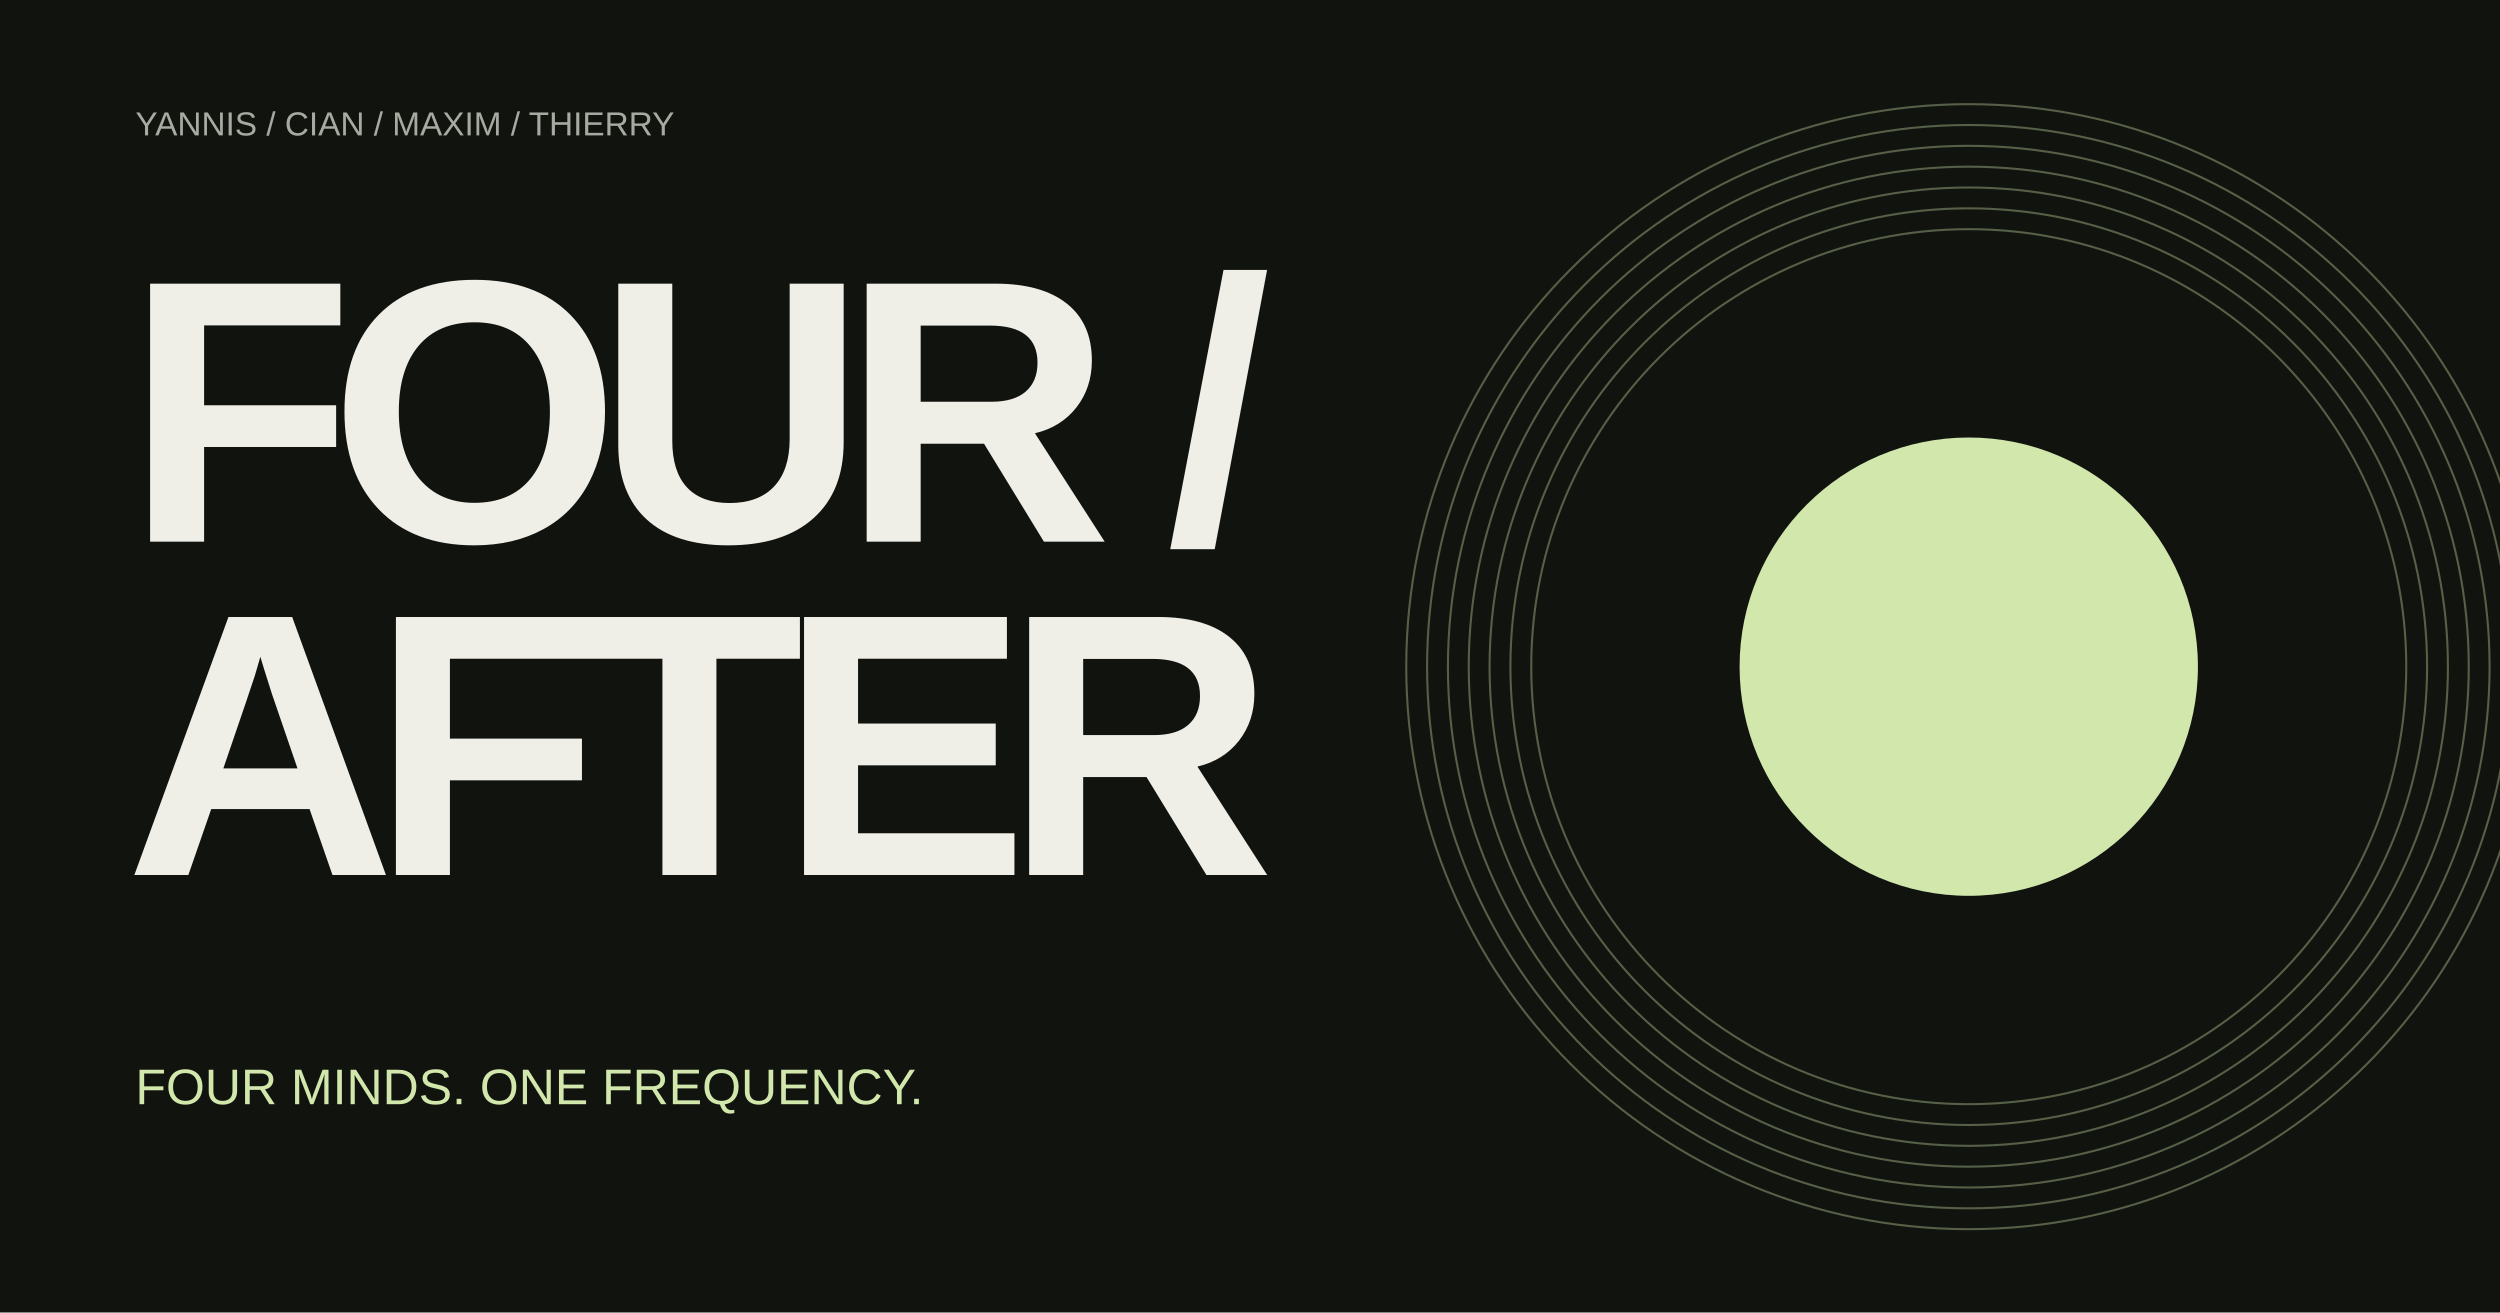
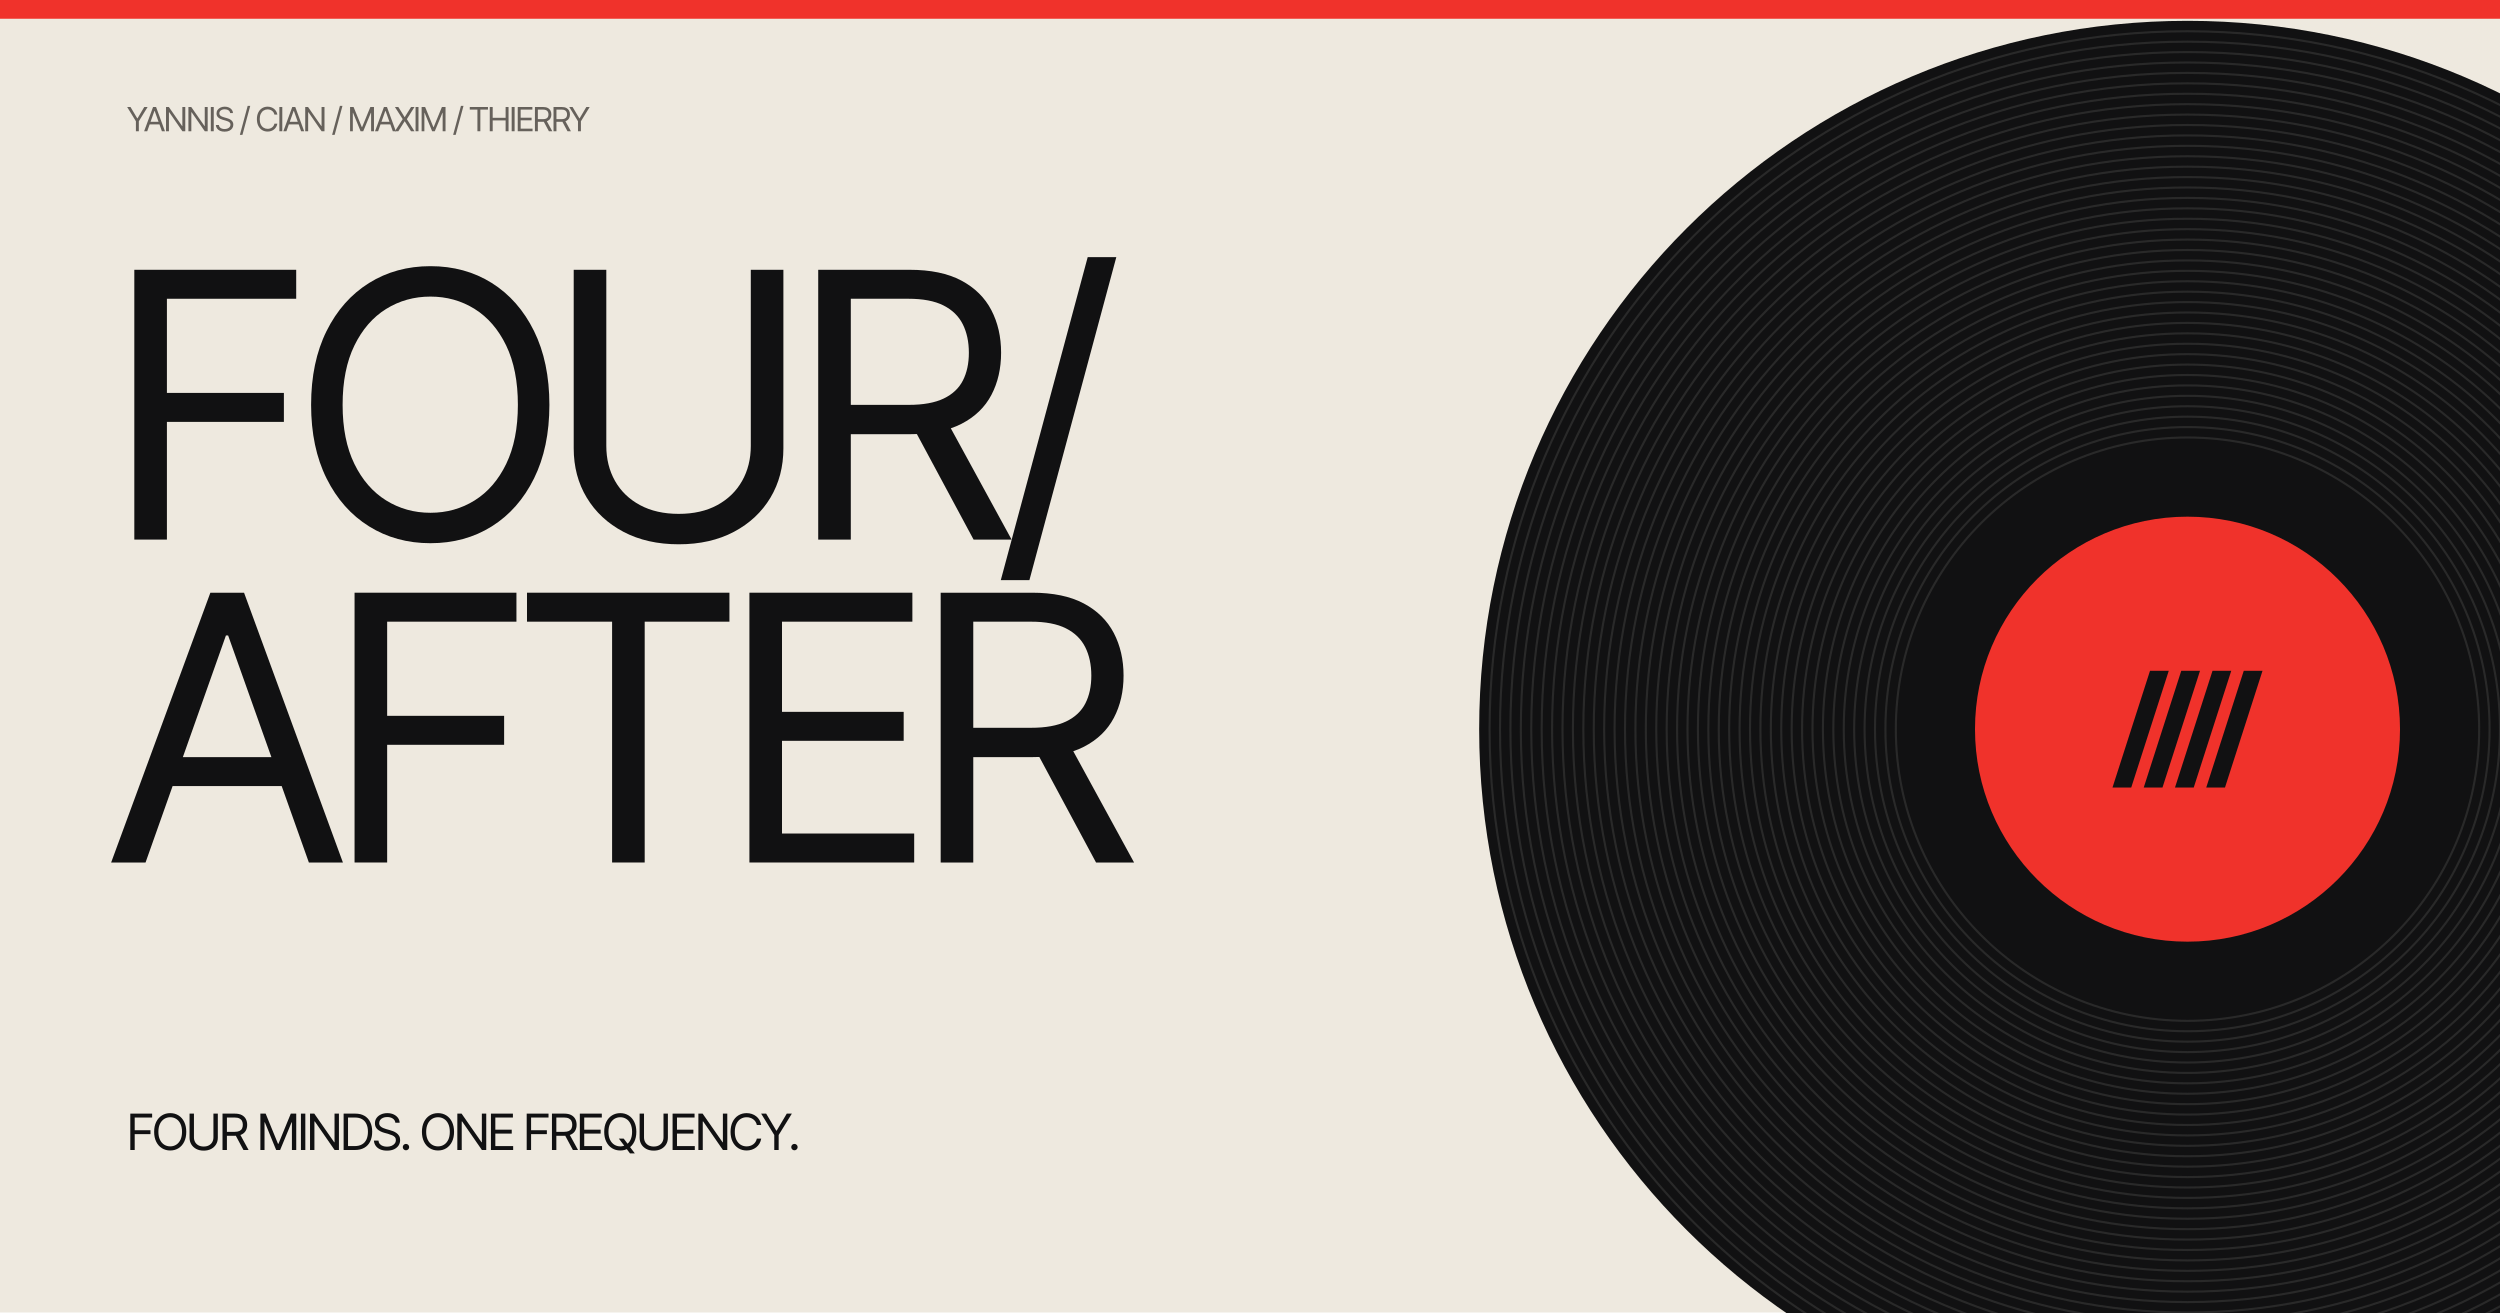
- <svg xmlns="http://www.w3.org/2000/svg" width="1200" height="630">
-   <rect width="1200" height="630" fill="#11130f" />
-   <g fill="none" stroke="#83936b" opacity=".6">
-     <circle cx="945" cy="320" r="270" />
-     <circle cx="945" cy="320" r="260" />
-     <circle cx="945" cy="320" r="250" />
-     <circle cx="945" cy="320" r="240" />
-     <circle cx="945" cy="320" r="230" />
-     <circle cx="945" cy="320" r="220" />
-     <circle cx="945" cy="320" r="210" />
+ <svg xmlns="http://www.w3.org/2000/svg" width="1200" height="630" viewBox="0 0 1200 630">
+   <rect width="1200" height="630" fill="#eee9df" />
+   <rect width="1200" height="9" fill="#f0322b" />
+   <circle cx="1050" cy="350" r="340" fill="#111112" />
+   <circle cx="1050" cy="350" r="140" fill="none" stroke="#aeaaa4" stroke-opacity=".16" />
+   <circle cx="1050" cy="350" r="145" fill="none" stroke="#aeaaa4" stroke-opacity=".16" />
+   <circle cx="1050" cy="350" r="150" fill="none" stroke="#aeaaa4" stroke-opacity=".16" />
+   <circle cx="1050" cy="350" r="155" fill="none" stroke="#aeaaa4" stroke-opacity=".16" />
+   <circle cx="1050" cy="350" r="160" fill="none" stroke="#aeaaa4" stroke-opacity=".16" />
+   <circle cx="1050" cy="350" r="165" fill="none" stroke="#aeaaa4" stroke-opacity=".16" />
+   <circle cx="1050" cy="350" r="170" fill="none" stroke="#aeaaa4" stroke-opacity=".16" />
+   <circle cx="1050" cy="350" r="175" fill="none" stroke="#aeaaa4" stroke-opacity=".16" />
+   <circle cx="1050" cy="350" r="180" fill="none" stroke="#aeaaa4" stroke-opacity=".16" />
+   <circle cx="1050" cy="350" r="185" fill="none" stroke="#aeaaa4" stroke-opacity=".16" />
+   <circle cx="1050" cy="350" r="190" fill="none" stroke="#aeaaa4" stroke-opacity=".16" />
+   <circle cx="1050" cy="350" r="195" fill="none" stroke="#aeaaa4" stroke-opacity=".16" />
+   <circle cx="1050" cy="350" r="200" fill="none" stroke="#aeaaa4" stroke-opacity=".16" />
+   <circle cx="1050" cy="350" r="205" fill="none" stroke="#aeaaa4" stroke-opacity=".16" />
+   <circle cx="1050" cy="350" r="210" fill="none" stroke="#aeaaa4" stroke-opacity=".16" />
+   <circle cx="1050" cy="350" r="215" fill="none" stroke="#aeaaa4" stroke-opacity=".16" />
+   <circle cx="1050" cy="350" r="220" fill="none" stroke="#aeaaa4" stroke-opacity=".16" />
+   <circle cx="1050" cy="350" r="225" fill="none" stroke="#aeaaa4" stroke-opacity=".16" />
+   <circle cx="1050" cy="350" r="230" fill="none" stroke="#aeaaa4" stroke-opacity=".16" />
+   <circle cx="1050" cy="350" r="235" fill="none" stroke="#aeaaa4" stroke-opacity=".16" />
+   <circle cx="1050" cy="350" r="240" fill="none" stroke="#aeaaa4" stroke-opacity=".16" />
+   <circle cx="1050" cy="350" r="245" fill="none" stroke="#aeaaa4" stroke-opacity=".16" />
+   <circle cx="1050" cy="350" r="250" fill="none" stroke="#aeaaa4" stroke-opacity=".16" />
+   <circle cx="1050" cy="350" r="255" fill="none" stroke="#aeaaa4" stroke-opacity=".16" />
+   <circle cx="1050" cy="350" r="260" fill="none" stroke="#aeaaa4" stroke-opacity=".16" />
+   <circle cx="1050" cy="350" r="265" fill="none" stroke="#aeaaa4" stroke-opacity=".16" />
+   <circle cx="1050" cy="350" r="270" fill="none" stroke="#aeaaa4" stroke-opacity=".16" />
+   <circle cx="1050" cy="350" r="275" fill="none" stroke="#aeaaa4" stroke-opacity=".16" />
+   <circle cx="1050" cy="350" r="280" fill="none" stroke="#aeaaa4" stroke-opacity=".16" />
+   <circle cx="1050" cy="350" r="285" fill="none" stroke="#aeaaa4" stroke-opacity=".16" />
+   <circle cx="1050" cy="350" r="290" fill="none" stroke="#aeaaa4" stroke-opacity=".16" />
+   <circle cx="1050" cy="350" r="295" fill="none" stroke="#aeaaa4" stroke-opacity=".16" />
+   <circle cx="1050" cy="350" r="300" fill="none" stroke="#aeaaa4" stroke-opacity=".16" />
+   <circle cx="1050" cy="350" r="305" fill="none" stroke="#aeaaa4" stroke-opacity=".16" />
+   <circle cx="1050" cy="350" r="310" fill="none" stroke="#aeaaa4" stroke-opacity=".16" />
+   <circle cx="1050" cy="350" r="315" fill="none" stroke="#aeaaa4" stroke-opacity=".16" />
+   <circle cx="1050" cy="350" r="320" fill="none" stroke="#aeaaa4" stroke-opacity=".16" />
+   <circle cx="1050" cy="350" r="325" fill="none" stroke="#aeaaa4" stroke-opacity=".16" />
+   <circle cx="1050" cy="350" r="330" fill="none" stroke="#aeaaa4" stroke-opacity=".16" />
+   <circle cx="1050" cy="350" r="335" fill="none" stroke="#aeaaa4" stroke-opacity=".16" />
+   <circle cx="1050" cy="350" r="102" fill="#f0322b" />
+   <g transform="translate(1014 322)" fill="#111112">
+     <path d="M18 0h9L9 56H0zM33 0h9L24 56h-9zM48 0h9L39 56h-9zM63 0h9L54 56h-9z" />
  </g>
-   <circle cx="945" cy="320" r="110" fill="#d2e7ac" />
-   <text x="60" y="260" fill="#efeee7" font-size="180" font-weight="bold" font-family="Arial,sans-serif" letter-spacing="-12">FOUR /</text>
-   <text x="60" y="420" fill="#efeee7" font-size="180" font-weight="bold" font-family="Arial,sans-serif" letter-spacing="-12">AFTER</text>
-   <text x="65" y="530" fill="#d2e7ac" font-size="24" font-family="Arial,sans-serif">FOUR MINDS. ONE FREQUENCY.</text>
-   <text x="65" y="65" fill="#a7aaa0" font-size="16" font-family="Arial,sans-serif">YANNIS / CIAN / MAXIM / THIERRY</text>
+   <g fill="#111112">
+     <path transform="translate(53 259) scale(0.08691406 -0.08691406)" d="M132 0L132 1490L1026 1490L1026 1330L312 1330L312 810L958 810L958 650L312 650L312 0Z" />
+     <path transform="translate(142.897 259) scale(0.08691406 -0.08691406)" d="M733 -20Q543 -20 394 73Q245 166 159.5 337.5Q74 509 74 744Q74 980 159.5 1152Q245 1324 394 1417Q543 1510 733 1510Q924 1510 1072 1417Q1220 1324 1305 1152Q1390 980 1390 744Q1390 509 1305 337.5Q1220 166 1072 73Q924 -20 733 -20ZM733 148Q868 148 977.5 216.5Q1087 285 1151.5 418Q1216 551 1216 744Q1216 938 1151.5 1071.5Q1087 1205 977.5 1273.5Q868 1342 733 1342Q598 1342 488 1273.5Q378 1205 313 1071.5Q248 938 248 744Q248 551 313 418Q378 285 488 216.5Q598 148 733 148Z" />
+     <path transform="translate(263.9091 259) scale(0.08691406 -0.08691406)" d="M1110 1490L1290 1490L1290 504Q1290 351 1218.5 231.5Q1147 112 1017 43Q887 -26 712 -26Q537 -26 406.5 43Q276 112 204 231.5Q132 351 132 504L132 1490L312 1490L312 518Q312 409 360 324Q408 239 498 190.5Q588 142 712 142Q836 142 925 190.5Q1014 239 1062 324Q1110 409 1110 518Z" />
+     <path transform="translate(381.2709 259) scale(0.08691406 -0.08691406)" d="M132 0L132 1490L636 1490Q811 1490 922.5 1430.5Q1034 1371 1088 1267.5Q1142 1164 1142 1032Q1142 901 1088.5 799Q1035 697 923.5 639.5Q812 582 638 582L232 582L232 744L632 744Q752 744 825 779Q898 814 931 878.5Q964 943 964 1032Q964 1122 930.5 1189Q897 1256 824 1293Q751 1330 630 1330L312 1330L312 0ZM990 0L630 670L834 670L1200 0Z" />
+     <path transform="translate(480.5546 259) scale(0.08691406 -0.08691406)" d="M636 1560L156 -224L-2 -224L478 1560Z" />
+   </g>
+   <g fill="#111112">
+     <path transform="translate(53 414) scale(0.08691406 -0.08691406)" d="M194 0L4 0L552 1490L738 1490L1284 0L1096 0L650 1254L638 1254ZM264 582L1026 582L1026 422L264 422Z" />
+     <path transform="translate(158.7153 414) scale(0.08691406 -0.08691406)" d="M132 0L132 1490L1026 1490L1026 1330L312 1330L312 810L958 810L958 650L312 650L312 0Z" />
+     <path transform="translate(248.6123 414) scale(0.08691406 -0.08691406)" d="M50 1330L50 1490L1168 1490L1168 1330L700 1330L700 0L520 0L520 1330Z" />
+     <path transform="translate(348.2436 414) scale(0.08691406 -0.08691406)" d="M132 0L132 1490L1032 1490L1032 1330L312 1330L312 832L984 832L984 672L312 672L312 160L1042 160L1042 0Z" />
+     <path transform="translate(440.0527 414) scale(0.08691406 -0.08691406)" d="M132 0L132 1490L636 1490Q811 1490 922.5 1430.5Q1034 1371 1088 1267.5Q1142 1164 1142 1032Q1142 901 1088.5 799Q1035 697 923.5 639.5Q812 582 638 582L232 582L232 744L632 744Q752 744 825 779Q898 814 931 878.5Q964 943 964 1032Q964 1122 930.5 1189Q897 1256 824 1293Q751 1330 630 1330L312 1330L312 0ZM990 0L630 670L834 670L1200 0Z" />
+   </g>
+   <g fill="#111112">
+     <path transform="translate(61 552) scale(0.01171875 -0.01171875)" d="M132 0L132 1490L1026 1490L1026 1330L312 1330L312 810L958 810L958 650L312 650L312 0Z" />
+     <path transform="translate(73.12094 552) scale(0.01171875 -0.01171875)" d="M733 -20Q543 -20 394 73Q245 166 159.5 337.5Q74 509 74 744Q74 980 159.5 1152Q245 1324 394 1417Q543 1510 733 1510Q924 1510 1072 1417Q1220 1324 1305 1152Q1390 980 1390 744Q1390 509 1305 337.5Q1220 166 1072 73Q924 -20 733 -20ZM733 148Q868 148 977.5 216.5Q1087 285 1151.5 418Q1216 551 1216 744Q1216 938 1151.5 1071.5Q1087 1205 977.5 1273.5Q868 1342 733 1342Q598 1342 488 1273.5Q378 1205 313 1071.5Q248 938 248 744Q248 551 313 418Q378 285 488 216.5Q598 148 733 148Z" />
+     <path transform="translate(89.43719 552) scale(0.01171875 -0.01171875)" d="M1110 1490L1290 1490L1290 504Q1290 351 1218.5 231.5Q1147 112 1017 43Q887 -26 712 -26Q537 -26 406.5 43Q276 112 204 231.5Q132 351 132 504L132 1490L312 1490L312 518Q312 409 360 324Q408 239 498 190.5Q588 142 712 142Q836 142 925 190.5Q1014 239 1062 324Q1110 409 1110 518Z" />
+     <path transform="translate(105.2612 552) scale(0.01171875 -0.01171875)" d="M132 0L132 1490L636 1490Q811 1490 922.5 1430.5Q1034 1371 1088 1267.5Q1142 1164 1142 1032Q1142 901 1088.5 799Q1035 697 923.5 639.5Q812 582 638 582L232 582L232 744L632 744Q752 744 825 779Q898 814 931 878.5Q964 943 964 1032Q964 1122 930.5 1189Q897 1256 824 1293Q751 1330 630 1330L312 1330L312 0ZM990 0L630 670L834 670L1200 0Z" />
+     <path transform="translate(118.6478 552) scale(0.01171875 -0.01171875)" d="" />
+     <path transform="translate(123.4328 552) scale(0.01171875 -0.01171875)" d="M132 1490L348 1490L854 254L872 254L1378 1490L1601 1490L1601 0L1424 0L1424 1132L1410 1132L941 0L779 0L316 1132L302 1132L302 0L132 0Z" />
+     <path transform="translate(142.9014 552) scale(0.01171875 -0.01171875)" d="M312 1490L312 0L132 0L132 1490Z" />
+     <path transform="translate(147.2645 552) scale(0.01171875 -0.01171875)" d="M1316 1490L1316 0L1138 0L328 1170L312 1170L312 0L132 0L132 1490L306 1490L1122 318L1136 318L1136 1490Z" />
+     <path transform="translate(163.3933 552) scale(0.01171875 -0.01171875)" d="M592 0L234 0L234 160L580 160Q765 160 886.5 231Q1008 302 1068 434Q1128 566 1128 748Q1128 928 1069 1058.5Q1010 1189 892.5 1259.5Q775 1330 600 1330L226 1330L226 1490L612 1490Q829 1490 983.5 1401Q1138 1312 1220 1145.5Q1302 979 1302 748Q1302 515 1219 347.5Q1136 180 977.5 90Q819 0 592 0ZM312 1490L312 0L132 0L132 1490Z" />
+     <path transform="translate(178.6783 552) scale(0.01171875 -0.01171875)" d="M604 -26Q444 -26 327 25.5Q210 77 143.5 169.5Q77 262 68 384L254 384Q262 300 311.5 245Q361 190 438 163Q515 136 604 136Q707 136 789.5 170Q872 204 920 265Q968 326 968 408Q968 482 926 528Q884 574 816.5 603Q749 632 670 654L488 706Q313 756 211.5 849.5Q110 943 110 1094Q110 1219 177.5 1312.5Q245 1406 360.5 1458Q476 1510 618 1510Q762 1510 874 1458.5Q986 1407 1052 1318.5Q1118 1230 1122 1118L946 1118Q933 1228 840.5 1289Q748 1350 612 1350Q514 1350 440 1318Q366 1286 325 1230Q284 1174 284 1102Q284 1023 333 974.5Q382 926 449.5 899Q517 872 572 856L722 814Q780 798 851.5 771Q923 744 989.5 698Q1056 652 1099 580.5Q1142 509 1142 404Q1142 284 1079 186.5Q1016 89 896 31.5Q776 -26 604 -26Z" />
+     <path transform="translate(192.018 552) scale(0.01171875 -0.01171875)" d="M243 -12Q189 -12 150.5 26.5Q112 65 112 119Q112 173 150.5 211.5Q189 250 243 250Q297 250 335.5 211.5Q374 173 374 119Q374 65 335.5 26.5Q297 -12 243 -12Z" />
+     <path transform="translate(196.8733 552) scale(0.01171875 -0.01171875)" d="" />
+     <path transform="translate(201.6583 552) scale(0.01171875 -0.01171875)" d="M733 -20Q543 -20 394 73Q245 166 159.5 337.5Q74 509 74 744Q74 980 159.5 1152Q245 1324 394 1417Q543 1510 733 1510Q924 1510 1072 1417Q1220 1324 1305 1152Q1390 980 1390 744Q1390 509 1305 337.5Q1220 166 1072 73Q924 -20 733 -20ZM733 148Q868 148 977.5 216.5Q1087 285 1151.5 418Q1216 551 1216 744Q1216 938 1151.5 1071.5Q1087 1205 977.5 1273.5Q868 1342 733 1342Q598 1342 488 1273.5Q378 1205 313 1071.5Q248 938 248 744Q248 551 313 418Q378 285 488 216.5Q598 148 733 148Z" />
+     <path transform="translate(217.9745 552) scale(0.01171875 -0.01171875)" d="M1316 1490L1316 0L1138 0L328 1170L312 1170L312 0L132 0L132 1490L306 1490L1122 318L1136 318L1136 1490Z" />
+     <path transform="translate(234.1033 552) scale(0.01171875 -0.01171875)" d="M132 0L132 1490L1032 1490L1032 1330L312 1330L312 832L984 832L984 672L312 672L312 160L1042 160L1042 0Z" />
+     <path transform="translate(246.482 552) scale(0.01171875 -0.01171875)" d="" />
+     <path transform="translate(251.267 552) scale(0.01171875 -0.01171875)" d="M132 0L132 1490L1026 1490L1026 1330L312 1330L312 810L958 810L958 650L312 650L312 0Z" />
+     <path transform="translate(263.388 552) scale(0.01171875 -0.01171875)" d="M132 0L132 1490L636 1490Q811 1490 922.5 1430.5Q1034 1371 1088 1267.5Q1142 1164 1142 1032Q1142 901 1088.5 799Q1035 697 923.5 639.5Q812 582 638 582L232 582L232 744L632 744Q752 744 825 779Q898 814 931 878.5Q964 943 964 1032Q964 1122 930.5 1189Q897 1256 824 1293Q751 1330 630 1330L312 1330L312 0ZM990 0L630 670L834 670L1200 0Z" />
+     <path transform="translate(276.7745 552) scale(0.01171875 -0.01171875)" d="M132 0L132 1490L1032 1490L1032 1330L312 1330L312 832L984 832L984 672L312 672L312 160L1042 160L1042 0Z" />
+     <path transform="translate(289.1533 552) scale(0.01171875 -0.01171875)" d="M674 466L872 466L1038 248L1080 190L1328 -140L1130 -140L968 78L926 134ZM733 -20Q543 -20 394 73Q245 166 159.5 337.5Q74 509 74 744Q74 980 159.5 1152Q245 1324 394 1417Q543 1510 733 1510Q924 1510 1072 1417Q1220 1324 1305 1152Q1390 980 1390 744Q1390 509 1305 337.5Q1220 166 1072 73Q924 -20 733 -20ZM733 148Q868 148 977.5 216.5Q1087 285 1151.5 418Q1216 551 1216 744Q1216 938 1151.5 1071.5Q1087 1205 977.5 1273.5Q868 1342 733 1342Q598 1342 488 1273.5Q378 1205 313 1071.5Q248 938 248 744Q248 551 313 418Q378 285 488 216.5Q598 148 733 148Z" />
+     <path transform="translate(305.4695 552) scale(0.01171875 -0.01171875)" d="M1110 1490L1290 1490L1290 504Q1290 351 1218.5 231.5Q1147 112 1017 43Q887 -26 712 -26Q537 -26 406.5 43Q276 112 204 231.5Q132 351 132 504L132 1490L312 1490L312 518Q312 409 360 324Q408 239 498 190.5Q588 142 712 142Q836 142 925 190.5Q1014 239 1062 324Q1110 409 1110 518Z" />
+     <path transform="translate(321.2936 552) scale(0.01171875 -0.01171875)" d="M132 0L132 1490L1032 1490L1032 1330L312 1330L312 832L984 832L984 672L312 672L312 160L1042 160L1042 0Z" />
+     <path transform="translate(333.6723 552) scale(0.01171875 -0.01171875)" d="M1316 1490L1316 0L1138 0L328 1170L312 1170L312 0L132 0L132 1490L306 1490L1122 318L1136 318L1136 1490Z" />
+     <path transform="translate(349.8011 552) scale(0.01171875 -0.01171875)" d="M732 -20Q542 -20 393 73Q244 166 159 337.5Q74 509 74 744Q74 980 159 1152Q244 1324 393 1417Q542 1510 732 1510Q844 1510 943.5 1477Q1043 1444 1123 1381.5Q1203 1319 1256.5 1228.5Q1310 1138 1330 1024L1150 1024Q1134 1102 1094.5 1161Q1055 1220 998.5 1260.5Q942 1301 874 1321.5Q806 1342 732 1342Q597 1342 487 1273.5Q377 1205 312.5 1071.5Q248 938 248 744Q248 551 312.5 418Q377 285 487 216.5Q597 148 732 148Q806 148 874 168.5Q942 189 998.5 229.5Q1055 270 1094.5 329Q1134 388 1150 466L1330 466Q1310 351 1256.5 261Q1203 171 1123 108.5Q1043 46 943.5 13Q844 -20 732 -20Z" />
+     <path transform="translate(365.297 552) scale(0.01171875 -0.01171875)" d="M4 1490L210 1490L624 794L642 794L1054 1490L1262 1490L722 614L722 0L542 0L542 614Z" />
+     <path transform="translate(378.4844 552) scale(0.01171875 -0.01171875)" d="M243 -12Q189 -12 150.5 26.5Q112 65 112 119Q112 173 150.5 211.5Q189 250 243 250Q297 250 335.5 211.5Q374 173 374 119Q374 65 335.5 26.5Q297 -12 243 -12Z" />
+   </g>
+   <g fill="#66615b">
+     <path transform="translate(61 63) scale(0.0078125 -0.0078125)" d="M4 1490L210 1490L624 794L642 794L1054 1490L1262 1490L722 614L722 0L542 0L542 614Z" />
+     <path transform="translate(69.15094 63) scale(0.0078125 -0.0078125)" d="M194 0L4 0L552 1490L738 1490L1284 0L1096 0L650 1254L638 1254ZM264 582L1026 582L1026 422L264 422Z" />
+     <path transform="translate(78.65344 63) scale(0.0078125 -0.0078125)" d="M1316 1490L1316 0L1138 0L328 1170L312 1170L312 0L132 0L132 1490L306 1490L1122 318L1136 318L1136 1490Z" />
+     <path transform="translate(89.40594 63) scale(0.0078125 -0.0078125)" d="M1316 1490L1316 0L1138 0L328 1170L312 1170L312 0L132 0L132 1490L306 1490L1122 318L1136 318L1136 1490Z" />
+     <path transform="translate(100.1584 63) scale(0.0078125 -0.0078125)" d="M312 1490L312 0L132 0L132 1490Z" />
+     <path transform="translate(103.0672 63) scale(0.0078125 -0.0078125)" d="M604 -26Q444 -26 327 25.5Q210 77 143.5 169.5Q77 262 68 384L254 384Q262 300 311.5 245Q361 190 438 163Q515 136 604 136Q707 136 789.5 170Q872 204 920 265Q968 326 968 408Q968 482 926 528Q884 574 816.5 603Q749 632 670 654L488 706Q313 756 211.5 849.5Q110 943 110 1094Q110 1219 177.5 1312.5Q245 1406 360.5 1458Q476 1510 618 1510Q762 1510 874 1458.5Q986 1407 1052 1318.5Q1118 1230 1122 1118L946 1118Q933 1228 840.5 1289Q748 1350 612 1350Q514 1350 440 1318Q366 1286 325 1230Q284 1174 284 1102Q284 1023 333 974.5Q382 926 449.5 899Q517 872 572 856L722 814Q780 798 851.5 771Q923 744 989.5 698Q1056 652 1099 580.5Q1142 509 1142 404Q1142 284 1079 186.5Q1016 89 896 31.5Q776 -26 604 -26Z" />
+     <path transform="translate(111.9603 63) scale(0.0078125 -0.0078125)" d="" />
+     <path transform="translate(115.1503 63) scale(0.0078125 -0.0078125)" d="M636 1560L156 -224L-2 -224L478 1560Z" />
+     <path transform="translate(119.5434 63) scale(0.0078125 -0.0078125)" d="" />
+     <path transform="translate(122.7334 63) scale(0.0078125 -0.0078125)" d="M732 -20Q542 -20 393 73Q244 166 159 337.5Q74 509 74 744Q74 980 159 1152Q244 1324 393 1417Q542 1510 732 1510Q844 1510 943.5 1477Q1043 1444 1123 1381.5Q1203 1319 1256.5 1228.5Q1310 1138 1330 1024L1150 1024Q1134 1102 1094.5 1161Q1055 1220 998.5 1260.5Q942 1301 874 1321.5Q806 1342 732 1342Q597 1342 487 1273.5Q377 1205 312.5 1071.5Q248 938 248 744Q248 551 312.5 418Q377 285 487 216.5Q597 148 732 148Q806 148 874 168.5Q942 189 998.5 229.5Q1055 270 1094.5 329Q1134 388 1150 466L1330 466Q1310 351 1256.5 261Q1203 171 1123 108.5Q1043 46 943.5 13Q844 -20 732 -20Z" />
+     <path transform="translate(133.0641 63) scale(0.0078125 -0.0078125)" d="M312 1490L312 0L132 0L132 1490Z" />
+     <path transform="translate(135.9728 63) scale(0.0078125 -0.0078125)" d="M194 0L4 0L552 1490L738 1490L1284 0L1096 0L650 1254L638 1254ZM264 582L1026 582L1026 422L264 422Z" />
+     <path transform="translate(145.4753 63) scale(0.0078125 -0.0078125)" d="M1316 1490L1316 0L1138 0L328 1170L312 1170L312 0L132 0L132 1490L306 1490L1122 318L1136 318L1136 1490Z" />
+     <path transform="translate(156.2278 63) scale(0.0078125 -0.0078125)" d="" />
+     <path transform="translate(159.4178 63) scale(0.0078125 -0.0078125)" d="M636 1560L156 -224L-2 -224L478 1560Z" />
+     <path transform="translate(163.8109 63) scale(0.0078125 -0.0078125)" d="" />
+     <path transform="translate(167.0009 63) scale(0.0078125 -0.0078125)" d="M132 1490L348 1490L854 254L872 254L1378 1490L1601 1490L1601 0L1424 0L1424 1132L1410 1132L941 0L779 0L316 1132L302 1132L302 0L132 0Z" />
+     <path transform="translate(179.98 63) scale(0.0078125 -0.0078125)" d="M194 0L4 0L552 1490L738 1490L1284 0L1096 0L650 1254L638 1254ZM264 582L1026 582L1026 422L264 422Z" />
+     <path transform="translate(189.4825 63) scale(0.0078125 -0.0078125)" d="M220 1490L604 870L616 870L1000 1490L1212 1490L744 744L1212 0L1000 0L616 608L604 608L220 0L8 0L488 744L8 1490Z" />
+     <path transform="translate(198.4381 63) scale(0.0078125 -0.0078125)" d="M312 1490L312 0L132 0L132 1490Z" />
+     <path transform="translate(201.3469 63) scale(0.0078125 -0.0078125)" d="M132 1490L348 1490L854 254L872 254L1378 1490L1601 1490L1601 0L1424 0L1424 1132L1410 1132L941 0L779 0L316 1132L302 1132L302 0L132 0Z" />
+     <path transform="translate(214.3259 63) scale(0.0078125 -0.0078125)" d="" />
+     <path transform="translate(217.5159 63) scale(0.0078125 -0.0078125)" d="M636 1560L156 -224L-2 -224L478 1560Z" />
+     <path transform="translate(221.9091 63) scale(0.0078125 -0.0078125)" d="" />
+     <path transform="translate(225.0991 63) scale(0.0078125 -0.0078125)" d="M50 1330L50 1490L1168 1490L1168 1330L700 1330L700 0L520 0L520 1330Z" />
+     <path transform="translate(234.0547 63) scale(0.0078125 -0.0078125)" d="M132 0L132 1490L312 1490L312 826L1106 826L1106 1490L1286 1490L1286 0L1106 0L1106 666L312 666L312 0Z" />
+     <path transform="translate(244.5728 63) scale(0.0078125 -0.0078125)" d="M312 1490L312 0L132 0L132 1490Z" />
+     <path transform="translate(247.4816 63) scale(0.0078125 -0.0078125)" d="M132 0L132 1490L1032 1490L1032 1330L312 1330L312 832L984 832L984 672L312 672L312 160L1042 160L1042 0Z" />
+     <path transform="translate(255.7341 63) scale(0.0078125 -0.0078125)" d="M132 0L132 1490L636 1490Q811 1490 922.5 1430.5Q1034 1371 1088 1267.5Q1142 1164 1142 1032Q1142 901 1088.5 799Q1035 697 923.5 639.5Q812 582 638 582L232 582L232 744L632 744Q752 744 825 779Q898 814 931 878.5Q964 943 964 1032Q964 1122 930.5 1189Q897 1256 824 1293Q751 1330 630 1330L312 1330L312 0ZM990 0L630 670L834 670L1200 0Z" />
+     <path transform="translate(264.6584 63) scale(0.0078125 -0.0078125)" d="M132 0L132 1490L636 1490Q811 1490 922.5 1430.5Q1034 1371 1088 1267.5Q1142 1164 1142 1032Q1142 901 1088.5 799Q1035 697 923.5 639.5Q812 582 638 582L232 582L232 744L632 744Q752 744 825 779Q898 814 931 878.5Q964 943 964 1032Q964 1122 930.5 1189Q897 1256 824 1293Q751 1330 630 1330L312 1330L312 0ZM990 0L630 670L834 670L1200 0Z" />
+     <path transform="translate(273.2 63) scale(0.0078125 -0.0078125)" d="M4 1490L210 1490L624 794L642 794L1054 1490L1262 1490L722 614L722 0L542 0L542 614Z" />
+   </g>
</svg>
